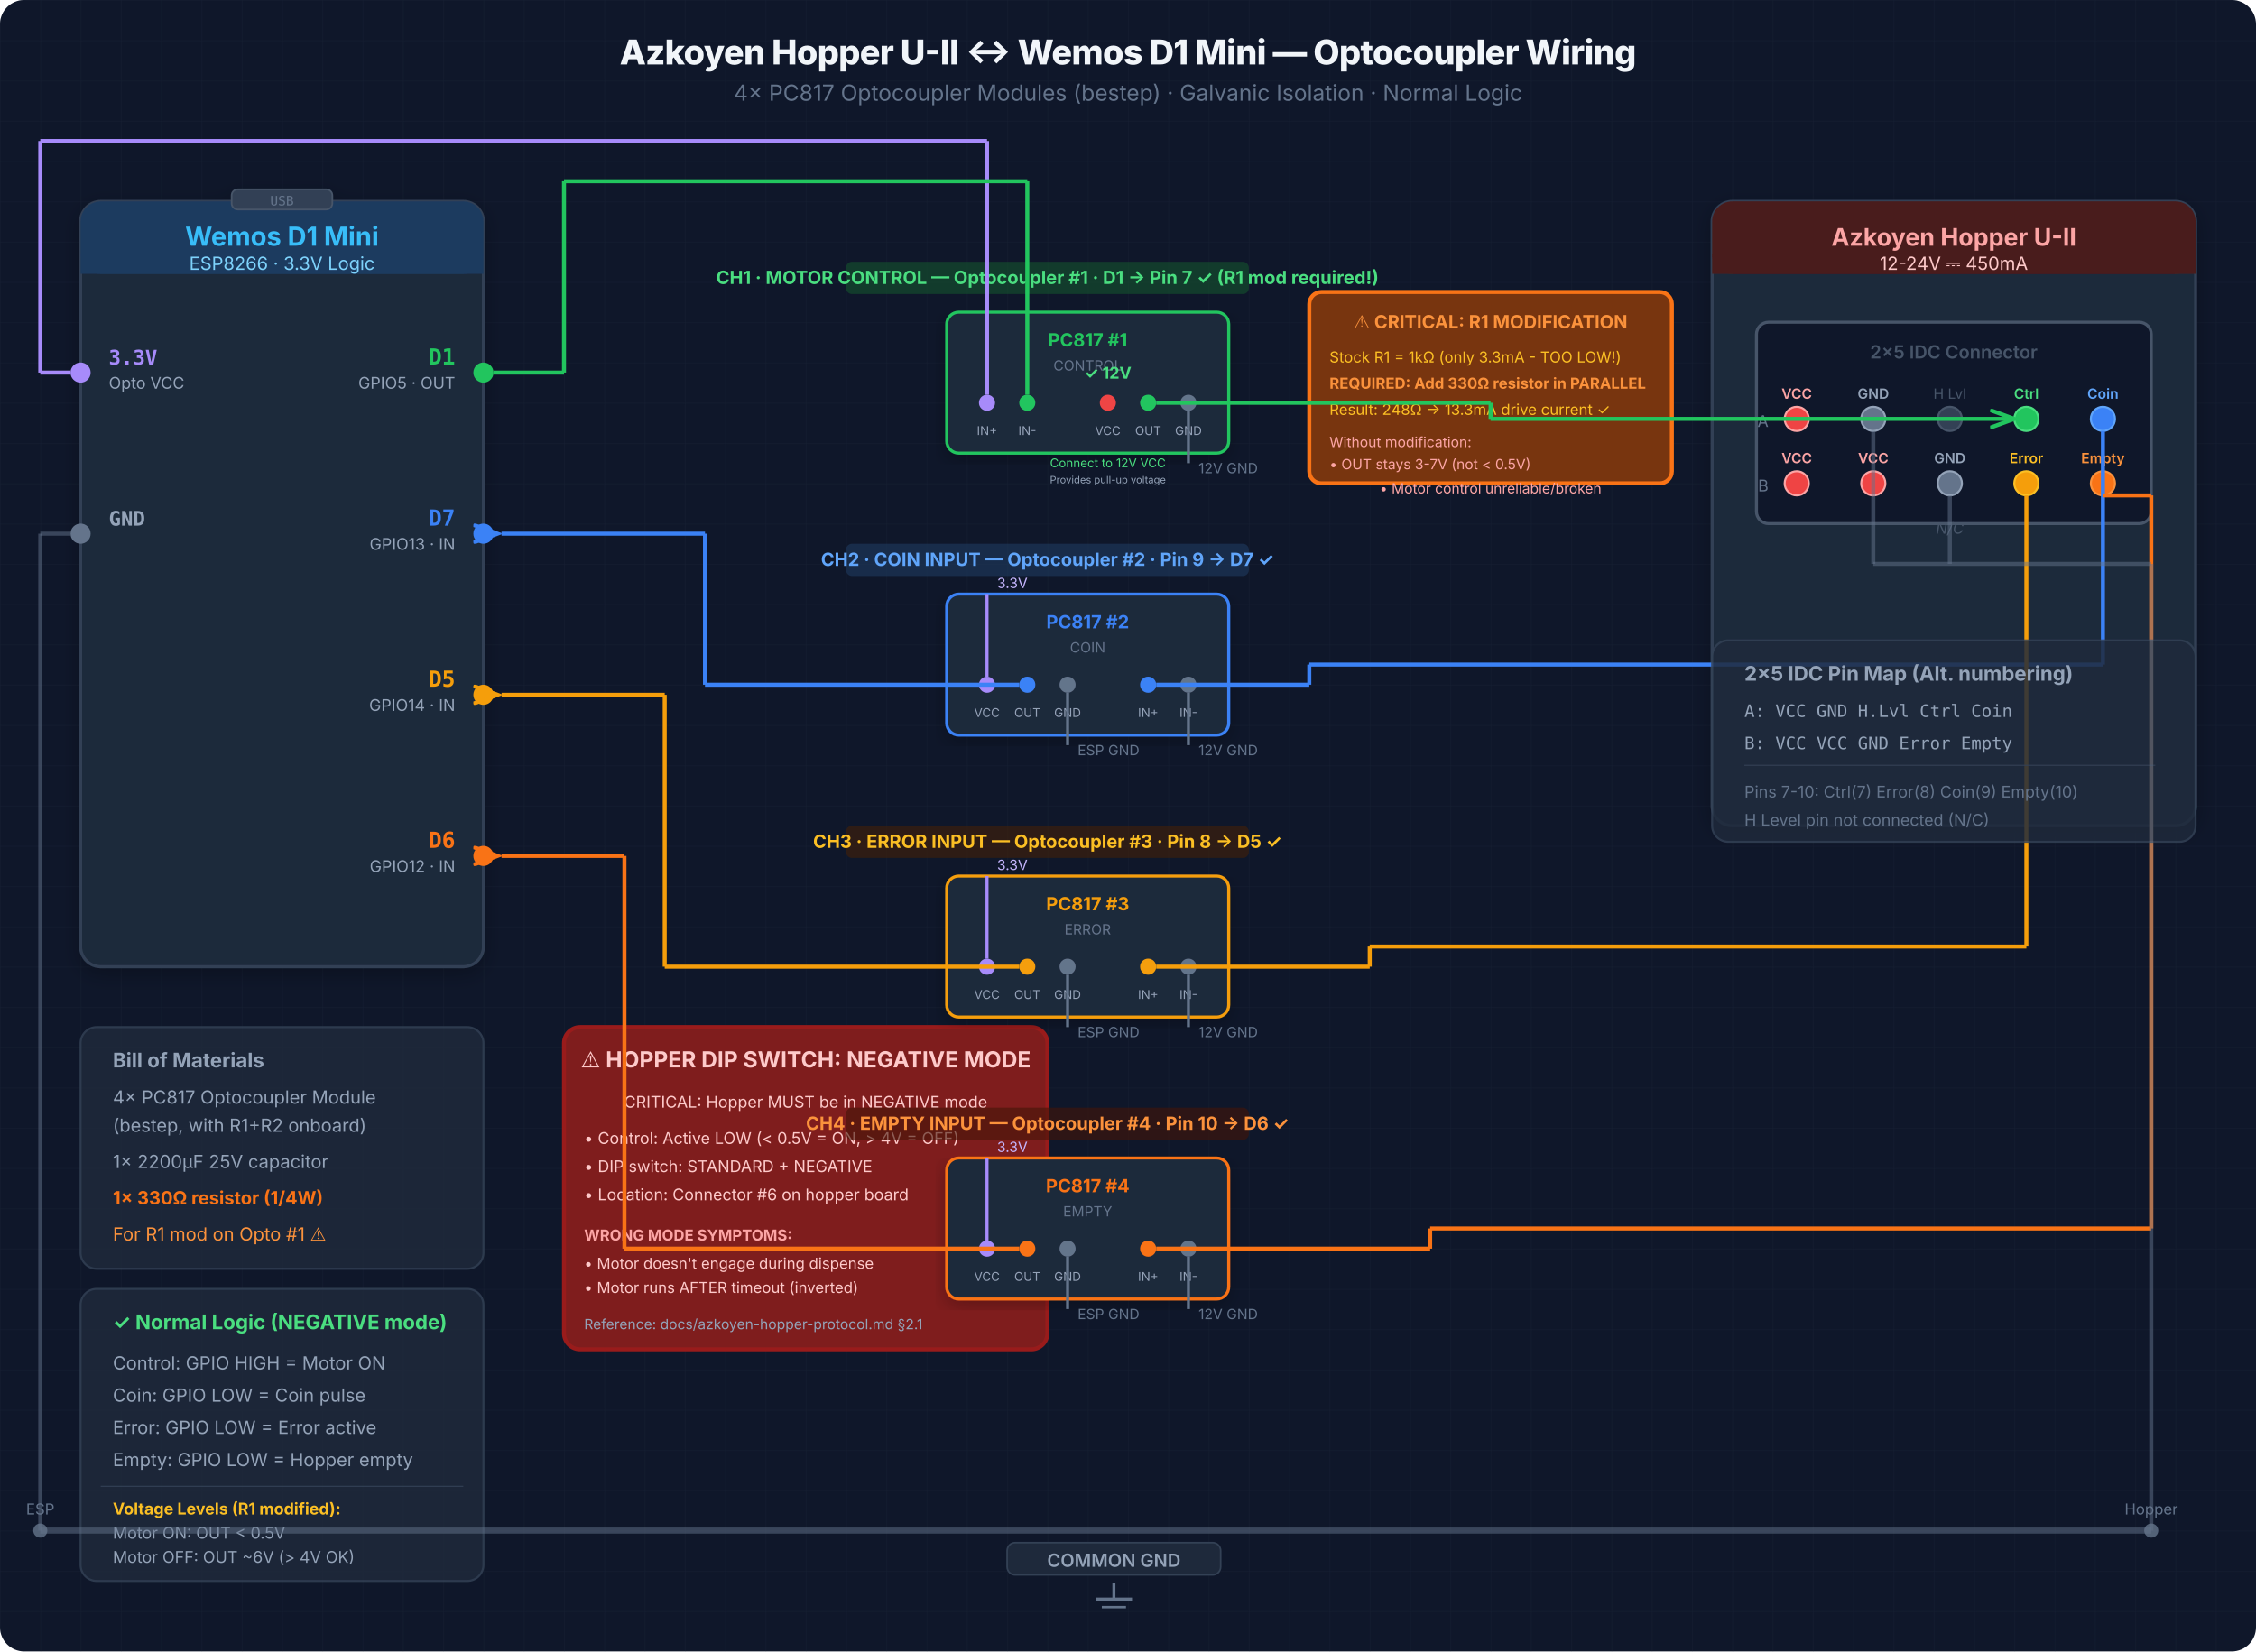
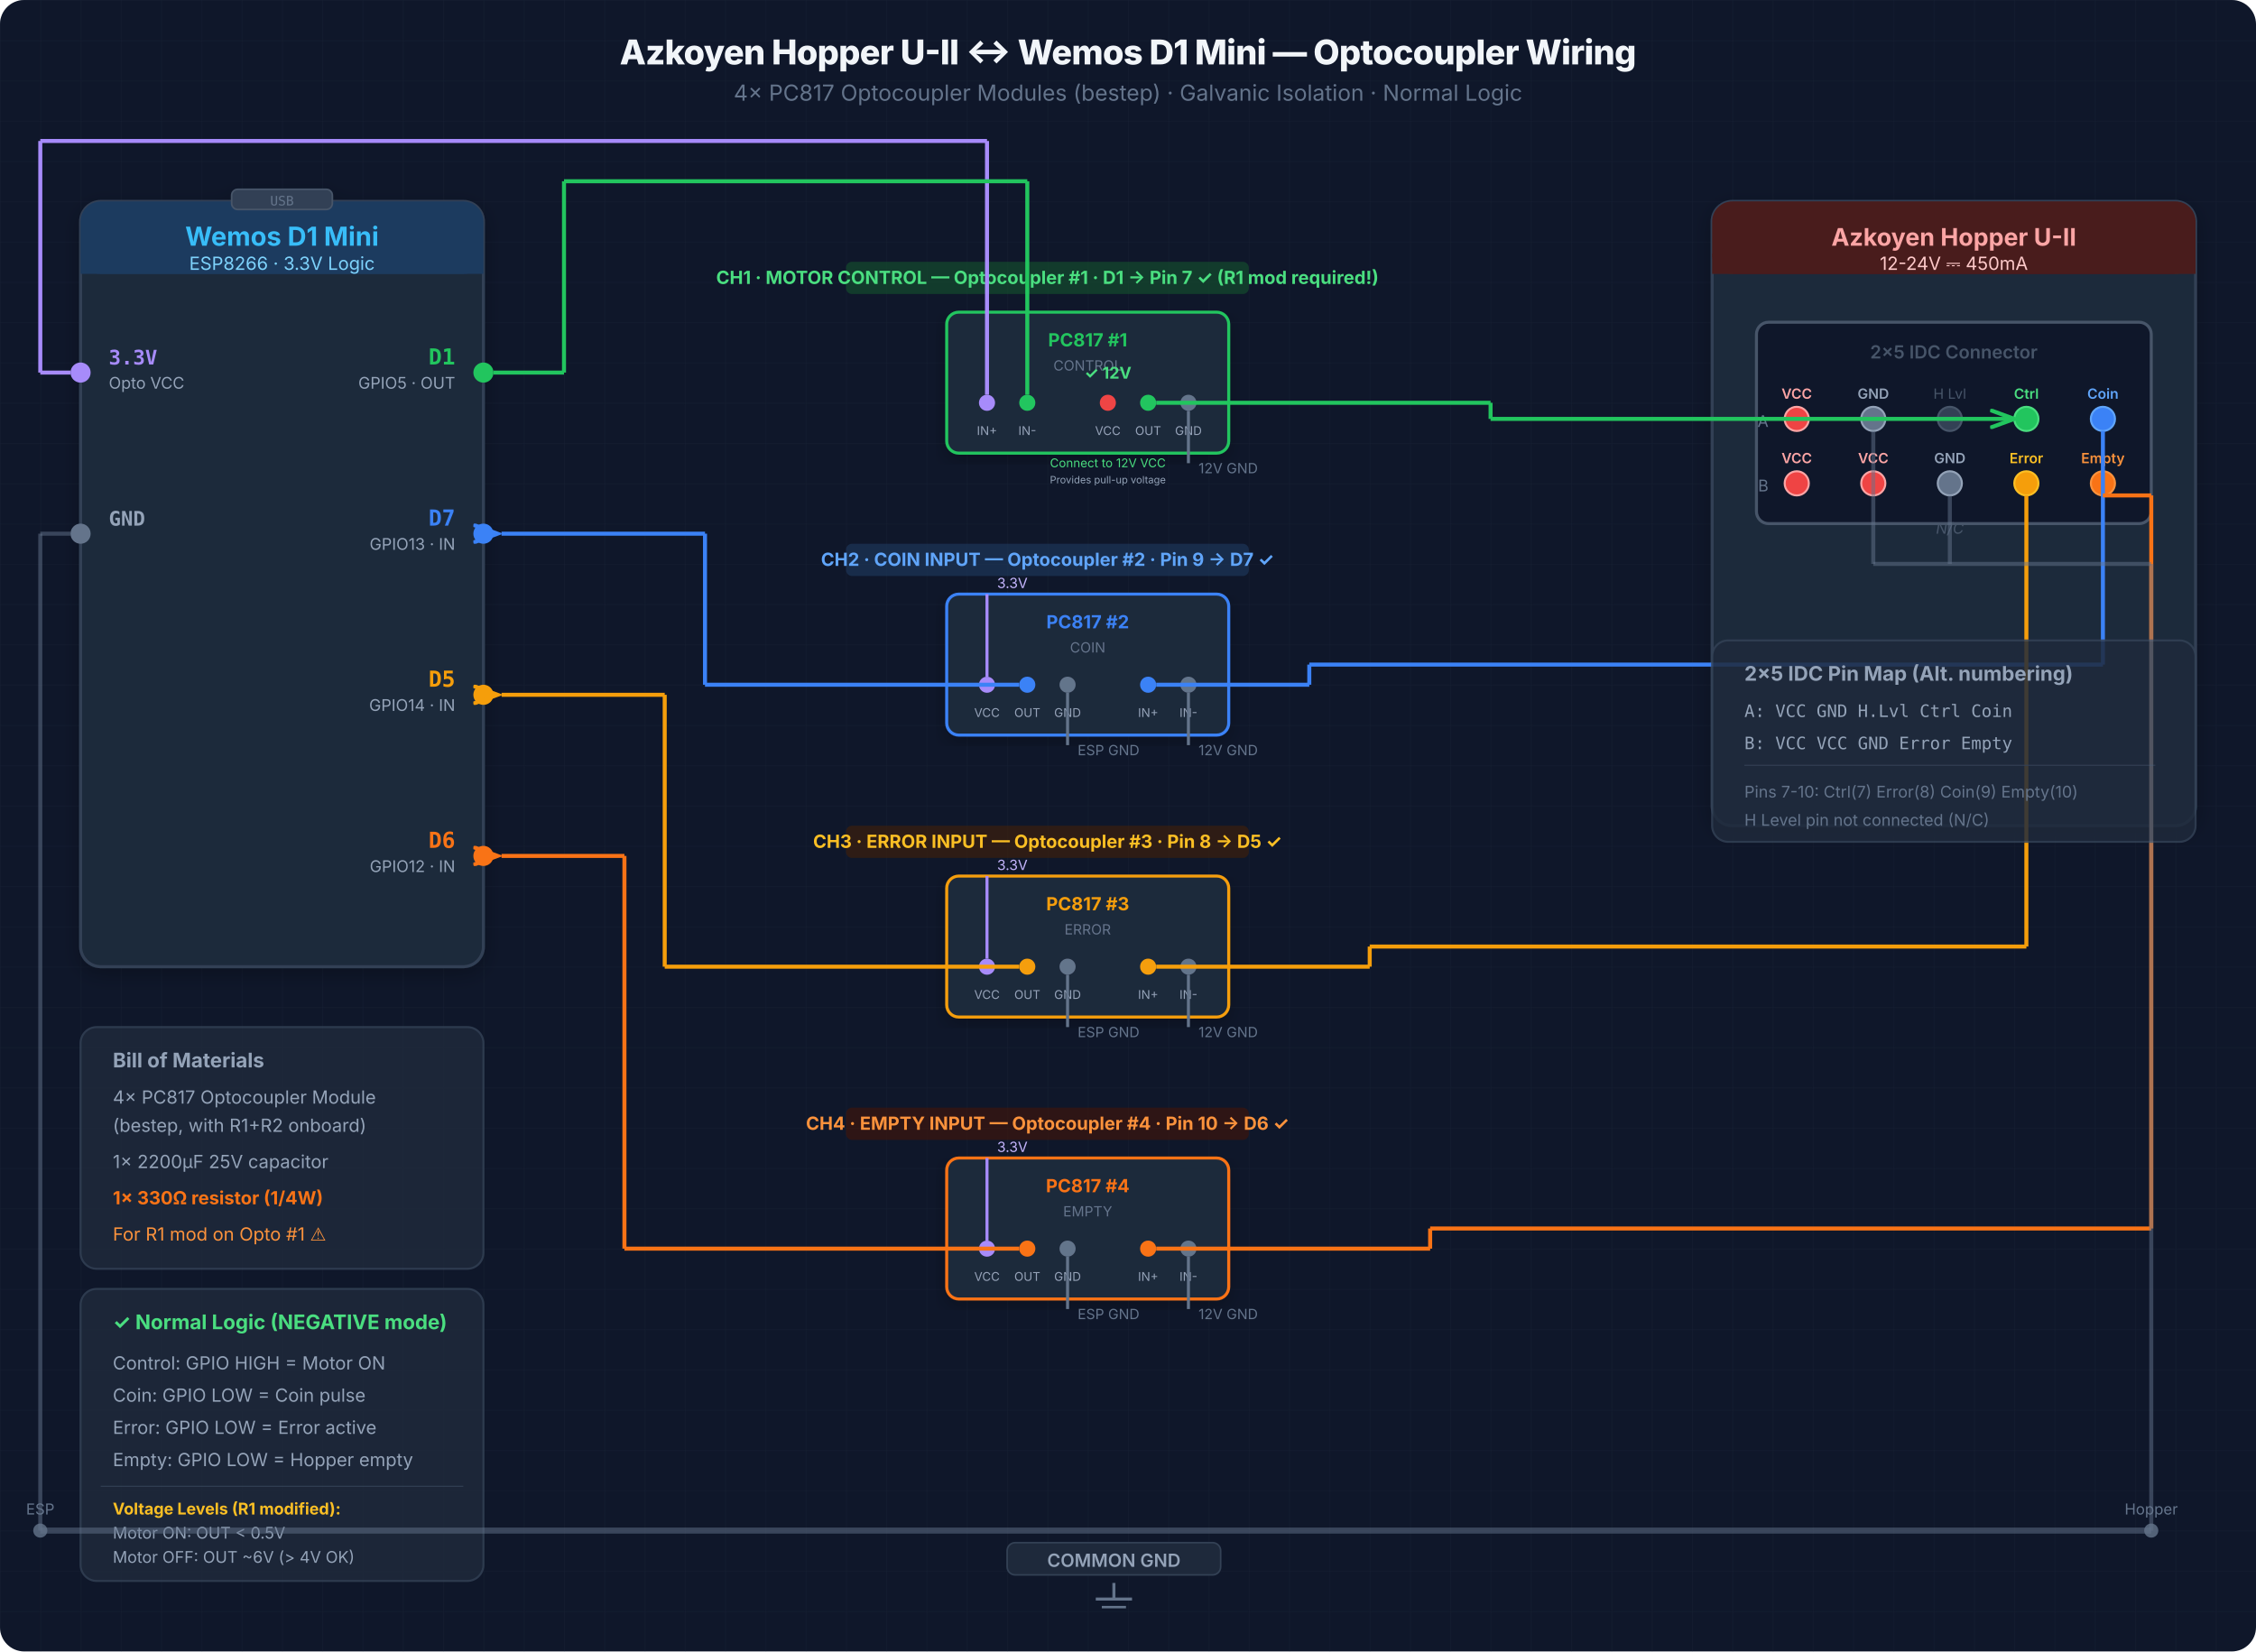
<svg xmlns="http://www.w3.org/2000/svg" viewBox="0 0 1120 820" width="1120" height="820" font-family="Inter, system-ui, -apple-system, sans-serif">
  <defs>
    <filter id="shadow" x="-4%" y="-4%" width="108%" height="112%">
      <feDropShadow dx="0" dy="3" stdDeviation="5" flood-color="#000" flood-opacity="0.25" />
    </filter>
    <marker id="arr-grn" markerWidth="7" markerHeight="5" refX="6" refY="2.5" orient="auto">
      <path d="M0,0.3 L6,2.5 L0,4.7" fill="none" stroke="#22c55e" stroke-width="1" />
    </marker>
    <marker id="arr-blu-l" markerWidth="7" markerHeight="5" refX="0" refY="2.5" orient="auto">
      <path d="M7,0.3 L1,2.5 L7,4.7" fill="none" stroke="#3b82f6" stroke-width="1" />
    </marker>
    <marker id="arr-amb-l" markerWidth="7" markerHeight="5" refX="0" refY="2.5" orient="auto">
      <path d="M7,0.3 L1,2.5 L7,4.7" fill="none" stroke="#f59e0b" stroke-width="1" />
    </marker>
    <marker id="arr-org-l" markerWidth="7" markerHeight="5" refX="0" refY="2.5" orient="auto">
      <path d="M7,0.3 L1,2.5 L7,4.7" fill="none" stroke="#f97316" stroke-width="1" />
    </marker>
  </defs>
  <rect width="1120" height="820" rx="12" fill="#0f172a" />
  <pattern id="grid" width="20" height="20" patternUnits="userSpaceOnUse">
    <path d="M20,0 L0,0 0,20" fill="none" stroke="#1e293b" stroke-width="0.4" />
  </pattern>
  <rect width="1120" height="820" fill="url(#grid)" opacity="0.5" rx="12" />
  <text x="560" y="32" text-anchor="middle" font-size="17" font-weight="800" fill="#f1f5f9" letter-spacing="-0.3">Azkoyen Hopper U-II ↔ Wemos D1 Mini — Optocoupler Wiring</text>
  <text x="560" y="50" text-anchor="middle" font-size="11" fill="#64748b">4× PC817 Optocoupler Modules (bestep) · Galvanic Isolation · Normal Logic</text>
-   <rect x="280" y="510" width="240" height="160" rx="8" fill="#7f1d1d" stroke="#991b1b" stroke-width="2" />
-   <text x="400" y="530" text-anchor="middle" font-size="11" font-weight="700" fill="#fecaca">⚠️ HOPPER DIP SWITCH: NEGATIVE MODE</text>
-   <text x="400" y="550" text-anchor="middle" font-size="8" fill="#fecaca">CRITICAL: Hopper MUST be in NEGATIVE mode</text>
-   <text x="290" y="568" font-size="8" fill="#fecaca">• Control: Active LOW (&lt; 0.5V = ON, &gt; 4V = OFF)</text>
-   <text x="290" y="582" font-size="8" fill="#fecaca">• DIP switch: STANDARD + NEGATIVE</text>
-   <text x="290" y="596" font-size="8" fill="#fecaca">• Location: Connector #6 on hopper board</text>
-   <text x="290" y="616" font-size="7.5" font-weight="700" fill="#fca5a5">WRONG MODE SYMPTOMS:</text>
-   <text x="290" y="630" font-size="7.5" fill="#fecaca">• Motor doesn't engage during dispense</text>
-   <text x="290" y="642" font-size="7.5" fill="#fecaca">• Motor runs AFTER timeout (inverted)</text>
-   <text x="290" y="660" font-size="7" fill="#94a3b8">Reference: docs/azkoyen-hopper-protocol.md §2.1</text>
  <g filter="url(#shadow)">
    <rect x="40" y="100" width="200" height="380" rx="10" fill="#1e293b" stroke="#334155" stroke-width="1.5" />
    <rect x="40" y="100" width="200" height="36" rx="10" fill="#1e3a5f" />
    <rect x="40" y="126" width="200" height="10" fill="#1e3a5f" />
    <text x="140" y="122" text-anchor="middle" font-size="13" font-weight="700" fill="#38bdf8">Wemos D1 Mini</text>
    <text x="140" y="134" text-anchor="middle" font-size="9" fill="#7dd3fc">ESP8266 · 3.3V Logic</text>
    <rect x="115" y="94" width="50" height="10" rx="3" fill="#334155" stroke="#475569" stroke-width="0.8" />
    <text x="140" y="102" text-anchor="middle" font-size="6.5" fill="#64748b" font-family="monospace">USB</text>
  </g>
  <circle cx="240" cy="185" r="5" fill="#22c55e" />
  <text x="226" y="181" text-anchor="end" font-size="11" font-weight="600" fill="#22c55e" font-family="monospace">D1</text>
  <text x="226" y="193" text-anchor="end" font-size="8" fill="#94a3b8">GPIO5 · OUT</text>
  <circle cx="240" cy="265" r="5" fill="#3b82f6" />
  <text x="226" y="261" text-anchor="end" font-size="11" font-weight="600" fill="#3b82f6" font-family="monospace">D7</text>
  <text x="226" y="273" text-anchor="end" font-size="8" fill="#94a3b8">GPIO13 · IN</text>
  <circle cx="240" cy="345" r="5" fill="#f59e0b" />
  <text x="226" y="341" text-anchor="end" font-size="11" font-weight="600" fill="#f59e0b" font-family="monospace">D5</text>
  <text x="226" y="353" text-anchor="end" font-size="8" fill="#94a3b8">GPIO14 · IN</text>
  <circle cx="240" cy="425" r="5" fill="#f97316" />
  <text x="226" y="421" text-anchor="end" font-size="11" font-weight="600" fill="#f97316" font-family="monospace">D6</text>
  <text x="226" y="433" text-anchor="end" font-size="8" fill="#94a3b8">GPIO12 · IN</text>
  <circle cx="40" cy="185" r="5" fill="#a78bfa" />
  <text x="54" y="181" font-size="10" font-weight="600" fill="#a78bfa" font-family="monospace">3.3V</text>
  <text x="54" y="193" font-size="8" fill="#94a3b8">Opto VCC</text>
  <circle cx="40" cy="265" r="5" fill="#64748b" />
  <text x="54" y="261" font-size="10" font-weight="600" fill="#94a3b8" font-family="monospace">GND</text>
  <g filter="url(#shadow)">
    <rect x="850" y="100" width="240" height="310" rx="10" fill="#1e293b" stroke="#334155" stroke-width="1.5" />
    <rect x="850" y="100" width="240" height="36" rx="10" fill="#4a1d1d" />
    <rect x="850" y="126" width="240" height="10" fill="#4a1d1d" />
    <text x="970" y="122" text-anchor="middle" font-size="12" font-weight="700" fill="#fca5a5">Azkoyen Hopper U-II</text>
    <text x="970" y="134" text-anchor="middle" font-size="9" fill="#fecaca">12-24V ⎓ 450mA</text>
  </g>
  <rect x="872" y="160" width="196" height="100" rx="6" fill="#0f172a" stroke="#475569" stroke-width="1.5" />
  <text x="970" y="178" text-anchor="middle" font-size="9" font-weight="600" fill="#475569">2×5 IDC Connector</text>
  <circle cx="892" cy="208" r="6" fill="#ef4444" stroke="#fca5a5" stroke-width="1" />
  <text x="892" y="198" text-anchor="middle" font-size="7" font-weight="600" fill="#fca5a5">VCC</text>
  <circle cx="930" cy="208" r="6" fill="#64748b" stroke="#94a3b8" stroke-width="1" />
  <text x="930" y="198" text-anchor="middle" font-size="7" font-weight="600" fill="#94a3b8">GND</text>
  <circle cx="968" cy="208" r="6" fill="#334155" stroke="#475569" stroke-width="1" />
  <text x="968" y="198" text-anchor="middle" font-size="7" fill="#475569">H Lvl</text>
  <circle cx="1006" cy="208" r="6" fill="#22c55e" stroke="#4ade80" stroke-width="1" />
  <text x="1006" y="198" text-anchor="middle" font-size="7" font-weight="600" fill="#4ade80">Ctrl</text>
  <circle cx="1044" cy="208" r="6" fill="#3b82f6" stroke="#60a5fa" stroke-width="1" />
  <text x="1044" y="198" text-anchor="middle" font-size="7" font-weight="600" fill="#60a5fa">Coin</text>
  <circle cx="892" cy="240" r="6" fill="#ef4444" stroke="#fca5a5" stroke-width="1" />
  <text x="892" y="230" text-anchor="middle" font-size="7" font-weight="600" fill="#fca5a5">VCC</text>
  <circle cx="930" cy="240" r="6" fill="#ef4444" stroke="#fca5a5" stroke-width="1" />
  <text x="930" y="230" text-anchor="middle" font-size="7" font-weight="600" fill="#fca5a5">VCC</text>
  <circle cx="968" cy="240" r="6" fill="#64748b" stroke="#94a3b8" stroke-width="1" />
  <text x="968" y="230" text-anchor="middle" font-size="7" font-weight="600" fill="#94a3b8">GND</text>
  <circle cx="1006" cy="240" r="6" fill="#f59e0b" stroke="#fbbf24" stroke-width="1" />
  <text x="1006" y="230" text-anchor="middle" font-size="7" font-weight="600" fill="#fbbf24">Error</text>
  <circle cx="1044" cy="240" r="6" fill="#f97316" stroke="#fb923c" stroke-width="1" />
  <text x="1044" y="230" text-anchor="middle" font-size="7" font-weight="600" fill="#fb923c">Empty</text>
  <text x="878" y="212" text-anchor="end" font-size="8" fill="#64748b">A</text>
  <text x="878" y="244" text-anchor="end" font-size="8" fill="#64748b">B</text>
  <text x="968" y="265" text-anchor="middle" font-size="7.5" fill="#475569" font-style="italic">N/C</text>
  <rect x="420" y="130" width="200" height="16" rx="3" fill="#14532d" opacity="0.6" />
  <text x="520" y="141" text-anchor="middle" font-size="9" font-weight="700" fill="#4ade80">CH1 · MOTOR CONTROL — Optocoupler #1 · D1 → Pin 7 ✓ (R1 mod required!)</text>
-   <rect x="650" y="145" width="180" height="95" rx="6" fill="#78350f" stroke="#f97316" stroke-width="2" />
-   <text x="740" y="163" text-anchor="middle" font-size="9" font-weight="700" fill="#fb923c">⚠️ CRITICAL: R1 MODIFICATION</text>
-   <text x="660" y="180" font-size="7.5" fill="#fbbf24">Stock R1 = 1kΩ (only 3.3mA - TOO LOW!)</text>
-   <text x="660" y="193" font-size="7.5" font-weight="700" fill="#fb923c">REQUIRED: Add 330Ω resistor in PARALLEL</text>
-   <text x="660" y="206" font-size="7.5" fill="#fbbf24">Result: 248Ω → 13.3mA drive current ✓</text>
-   <text x="660" y="222" font-size="7" fill="#fca5a5">Without modification:</text>
-   <text x="660" y="233" font-size="7" fill="#fca5a5">• OUT stays 3-7V (not &lt; 0.5V)</text>
-   <text x="740" y="245" text-anchor="middle" font-size="7" fill="#fca5a5">• Motor control unreliable/broken</text>
  <g filter="url(#shadow)">
    <rect x="470" y="155" width="140" height="70" rx="6" fill="#1e293b" stroke="#22c55e" stroke-width="1.5" />
    <text x="540" y="172" text-anchor="middle" font-size="9" font-weight="700" fill="#22c55e">PC817 #1</text>
    <text x="540" y="184" text-anchor="middle" font-size="7" fill="#64748b">CONTROL</text>
    <circle cx="490" cy="200" r="4" fill="#a78bfa" />
    <text x="490" y="216" text-anchor="middle" font-size="6" fill="#94a3b8">IN+</text>
    <circle cx="510" cy="200" r="4" fill="#22c55e" />
    <text x="510" y="216" text-anchor="middle" font-size="6" fill="#94a3b8">IN-</text>
    <circle cx="550" cy="200" r="4" fill="#ef4444" />
    <text x="550" y="216" text-anchor="middle" font-size="6" fill="#94a3b8">VCC</text>
    <circle cx="570" cy="200" r="4" fill="#22c55e" />
    <text x="570" y="216" text-anchor="middle" font-size="6" fill="#94a3b8">OUT</text>
    <circle cx="590" cy="200" r="4" fill="#64748b" />
    <text x="590" y="216" text-anchor="middle" font-size="6" fill="#94a3b8">GND</text>
  </g>
  <line x1="35" y1="185" x2="20" y2="185" stroke="#a78bfa" stroke-width="2" />
  <line x1="20" y1="185" x2="20" y2="70" stroke="#a78bfa" stroke-width="2" />
  <line x1="20" y1="70" x2="490" y2="70" stroke="#a78bfa" stroke-width="2" />
  <line x1="490" y1="70" x2="490" y2="196" stroke="#a78bfa" stroke-width="2" />
  <line x1="245" y1="185" x2="280" y2="185" stroke="#22c55e" stroke-width="2" />
  <line x1="280" y1="185" x2="280" y2="90" stroke="#22c55e" stroke-width="2" />
  <line x1="280" y1="90" x2="510" y2="90" stroke="#22c55e" stroke-width="2" />
  <line x1="510" y1="90" x2="510" y2="196" stroke="#22c55e" stroke-width="2" />
  <text x="550" y="188" text-anchor="middle" font-size="8" font-weight="700" fill="#4ade80">✓ 12V</text>
  <text x="550" y="232" text-anchor="middle" font-size="6" fill="#4ade80">Connect to 12V VCC</text>
  <text x="550" y="240" text-anchor="middle" font-size="5" fill="#94a3b8">Provides pull-up voltage</text>
  <line x1="574" y1="200" x2="740" y2="200" stroke="#22c55e" stroke-width="2" />
  <line x1="740" y1="200" x2="740" y2="208" stroke="#22c55e" stroke-width="2" />
  <line x1="740" y1="208" x2="1000" y2="208" stroke="#22c55e" stroke-width="2" marker-end="url(#arr-grn)" />
  <line x1="590" y1="204" x2="590" y2="230" stroke="#64748b" stroke-width="1.5" />
  <text x="595" y="235" font-size="7" fill="#64748b">12V GND</text>
  <rect x="420" y="270" width="200" height="16" rx="3" fill="#1e3a5f" opacity="0.6" />
  <text x="520" y="281" text-anchor="middle" font-size="9" font-weight="700" fill="#60a5fa">CH2 · COIN INPUT — Optocoupler #2 · Pin 9 → D7 ✓</text>
  <g filter="url(#shadow)">
    <rect x="470" y="295" width="140" height="70" rx="6" fill="#1e293b" stroke="#3b82f6" stroke-width="1.5" />
    <text x="540" y="312" text-anchor="middle" font-size="9" font-weight="700" fill="#3b82f6">PC817 #2</text>
    <text x="540" y="324" text-anchor="middle" font-size="7" fill="#64748b">COIN</text>
    <circle cx="490" cy="340" r="4" fill="#a78bfa" />
    <text x="490" y="356" text-anchor="middle" font-size="6" fill="#94a3b8">VCC</text>
    <circle cx="510" cy="340" r="4" fill="#3b82f6" />
    <text x="510" y="356" text-anchor="middle" font-size="6" fill="#94a3b8">OUT</text>
    <circle cx="530" cy="340" r="4" fill="#64748b" />
    <text x="530" y="356" text-anchor="middle" font-size="6" fill="#94a3b8">GND</text>
    <circle cx="570" cy="340" r="4" fill="#3b82f6" />
    <text x="570" y="356" text-anchor="middle" font-size="6" fill="#94a3b8">IN+</text>
    <circle cx="590" cy="340" r="4" fill="#64748b" />
    <text x="590" y="356" text-anchor="middle" font-size="6" fill="#94a3b8">IN-</text>
  </g>
  <line x1="1044" y1="214" x2="1044" y2="330" stroke="#3b82f6" stroke-width="2" />
  <line x1="1044" y1="330" x2="650" y2="330" stroke="#3b82f6" stroke-width="2" />
  <line x1="650" y1="330" x2="650" y2="340" stroke="#3b82f6" stroke-width="2" />
  <line x1="650" y1="340" x2="574" y2="340" stroke="#3b82f6" stroke-width="2" />
  <line x1="590" y1="344" x2="590" y2="370" stroke="#64748b" stroke-width="1.5" />
  <text x="595" y="375" font-size="7" fill="#64748b">12V GND</text>
  <line x1="490" y1="336" x2="490" y2="295" stroke="#a78bfa" stroke-width="1.5" />
  <text x="495" y="292" font-size="7" fill="#c4b5fd">3.3V</text>
  <line x1="506" y1="340" x2="350" y2="340" stroke="#3b82f6" stroke-width="2" />
  <line x1="350" y1="340" x2="350" y2="265" stroke="#3b82f6" stroke-width="2" />
  <line x1="350" y1="265" x2="249" y2="265" stroke="#3b82f6" stroke-width="2" marker-end="url(#arr-blu-l)" />
  <line x1="530" y1="344" x2="530" y2="370" stroke="#64748b" stroke-width="1.5" />
  <text x="535" y="375" font-size="7" fill="#64748b">ESP GND</text>
  <rect x="420" y="410" width="200" height="16" rx="3" fill="#422006" opacity="0.6" />
  <text x="520" y="421" text-anchor="middle" font-size="9" font-weight="700" fill="#fbbf24">CH3 · ERROR INPUT — Optocoupler #3 · Pin 8 → D5 ✓</text>
  <g filter="url(#shadow)">
    <rect x="470" y="435" width="140" height="70" rx="6" fill="#1e293b" stroke="#f59e0b" stroke-width="1.5" />
    <text x="540" y="452" text-anchor="middle" font-size="9" font-weight="700" fill="#f59e0b">PC817 #3</text>
    <text x="540" y="464" text-anchor="middle" font-size="7" fill="#64748b">ERROR</text>
    <circle cx="490" cy="480" r="4" fill="#a78bfa" />
    <text x="490" y="496" text-anchor="middle" font-size="6" fill="#94a3b8">VCC</text>
    <circle cx="510" cy="480" r="4" fill="#f59e0b" />
    <text x="510" y="496" text-anchor="middle" font-size="6" fill="#94a3b8">OUT</text>
    <circle cx="530" cy="480" r="4" fill="#64748b" />
    <text x="530" y="496" text-anchor="middle" font-size="6" fill="#94a3b8">GND</text>
    <circle cx="570" cy="480" r="4" fill="#f59e0b" />
    <text x="570" y="496" text-anchor="middle" font-size="6" fill="#94a3b8">IN+</text>
    <circle cx="590" cy="480" r="4" fill="#64748b" />
    <text x="590" y="496" text-anchor="middle" font-size="6" fill="#94a3b8">IN-</text>
  </g>
  <line x1="1006" y1="246" x2="1006" y2="470" stroke="#f59e0b" stroke-width="2" />
  <line x1="1006" y1="470" x2="680" y2="470" stroke="#f59e0b" stroke-width="2" />
  <line x1="680" y1="470" x2="680" y2="480" stroke="#f59e0b" stroke-width="2" />
  <line x1="680" y1="480" x2="574" y2="480" stroke="#f59e0b" stroke-width="2" />
  <line x1="590" y1="484" x2="590" y2="510" stroke="#64748b" stroke-width="1.5" />
  <text x="595" y="515" font-size="7" fill="#64748b">12V GND</text>
  <line x1="490" y1="476" x2="490" y2="435" stroke="#a78bfa" stroke-width="1.5" />
  <text x="495" y="432" font-size="7" fill="#c4b5fd">3.3V</text>
  <line x1="506" y1="480" x2="330" y2="480" stroke="#f59e0b" stroke-width="2" />
  <line x1="330" y1="480" x2="330" y2="345" stroke="#f59e0b" stroke-width="2" />
  <line x1="330" y1="345" x2="249" y2="345" stroke="#f59e0b" stroke-width="2" marker-end="url(#arr-amb-l)" />
  <line x1="530" y1="484" x2="530" y2="510" stroke="#64748b" stroke-width="1.5" />
  <text x="535" y="515" font-size="7" fill="#64748b">ESP GND</text>
  <rect x="420" y="550" width="200" height="16" rx="3" fill="#431407" opacity="0.6" />
  <text x="520" y="561" text-anchor="middle" font-size="9" font-weight="700" fill="#fb923c">CH4 · EMPTY INPUT — Optocoupler #4 · Pin 10 → D6 ✓</text>
  <g filter="url(#shadow)">
    <rect x="470" y="575" width="140" height="70" rx="6" fill="#1e293b" stroke="#f97316" stroke-width="1.5" />
    <text x="540" y="592" text-anchor="middle" font-size="9" font-weight="700" fill="#f97316">PC817 #4</text>
    <text x="540" y="604" text-anchor="middle" font-size="7" fill="#64748b">EMPTY</text>
    <circle cx="490" cy="620" r="4" fill="#a78bfa" />
    <text x="490" y="636" text-anchor="middle" font-size="6" fill="#94a3b8">VCC</text>
    <circle cx="510" cy="620" r="4" fill="#f97316" />
    <text x="510" y="636" text-anchor="middle" font-size="6" fill="#94a3b8">OUT</text>
    <circle cx="530" cy="620" r="4" fill="#64748b" />
    <text x="530" y="636" text-anchor="middle" font-size="6" fill="#94a3b8">GND</text>
    <circle cx="570" cy="620" r="4" fill="#f97316" />
    <text x="570" y="636" text-anchor="middle" font-size="6" fill="#94a3b8">IN+</text>
    <circle cx="590" cy="620" r="4" fill="#64748b" />
    <text x="590" y="636" text-anchor="middle" font-size="6" fill="#94a3b8">IN-</text>
  </g>
  <line x1="1044" y1="246" x2="1068" y2="246" stroke="#f97316" stroke-width="2" />
  <line x1="1068" y1="246" x2="1068" y2="610" stroke="#f97316" stroke-width="2" />
  <line x1="1068" y1="610" x2="710" y2="610" stroke="#f97316" stroke-width="2" />
  <line x1="710" y1="610" x2="710" y2="620" stroke="#f97316" stroke-width="2" />
  <line x1="710" y1="620" x2="574" y2="620" stroke="#f97316" stroke-width="2" />
  <line x1="590" y1="624" x2="590" y2="650" stroke="#64748b" stroke-width="1.5" />
  <text x="595" y="655" font-size="7" fill="#64748b">12V GND</text>
  <line x1="490" y1="616" x2="490" y2="575" stroke="#a78bfa" stroke-width="1.5" />
  <text x="495" y="572" font-size="7" fill="#c4b5fd">3.3V</text>
  <line x1="506" y1="620" x2="310" y2="620" stroke="#f97316" stroke-width="2" />
  <line x1="310" y1="620" x2="310" y2="425" stroke="#f97316" stroke-width="2" />
  <line x1="310" y1="425" x2="249" y2="425" stroke="#f97316" stroke-width="2" marker-end="url(#arr-org-l)" />
  <line x1="530" y1="624" x2="530" y2="650" stroke="#64748b" stroke-width="1.5" />
  <text x="535" y="655" font-size="7" fill="#64748b">ESP GND</text>
  <rect x="40" y="510" width="200" height="120" rx="8" fill="#1e293b" stroke="#334155" stroke-width="1" opacity="0.85" />
  <text x="56" y="530" font-size="10" font-weight="700" fill="#94a3b8">Bill of Materials</text>
  <text x="56" y="548" font-size="9" fill="#94a3b8">4× PC817 Optocoupler Module</text>
  <text x="56" y="562" font-size="9" fill="#94a3b8">   (bestep, with R1+R2 onboard)</text>
  <text x="56" y="580" font-size="9" fill="#94a3b8">1× 2200µF 25V capacitor</text>
  <text x="56" y="598" font-size="9" font-weight="700" fill="#f97316">1× 330Ω resistor (1/4W)</text>
  <text x="56" y="616" font-size="9" fill="#fb923c">   For R1 mod on Opto #1 ⚠️</text>
  <rect x="40" y="640" width="200" height="145" rx="8" fill="#1e293b" stroke="#334155" stroke-width="1" opacity="0.85" />
  <text x="56" y="660" font-size="10" font-weight="700" fill="#4ade80">✓ Normal Logic (NEGATIVE mode)</text>
  <text x="56" y="680" font-size="9" fill="#94a3b8">Control: GPIO HIGH = Motor ON</text>
  <text x="56" y="696" font-size="9" fill="#94a3b8">Coin:    GPIO LOW = Coin pulse</text>
  <text x="56" y="712" font-size="9" fill="#94a3b8">Error:   GPIO LOW = Error active</text>
  <text x="56" y="728" font-size="9" fill="#94a3b8">Empty:   GPIO LOW = Hopper empty</text>
  <line x1="50" y1="738" x2="230" y2="738" stroke="#334155" stroke-width="0.5" />
  <text x="56" y="752" font-size="8" font-weight="700" fill="#fbbf24">Voltage Levels (R1 modified):</text>
  <text x="56" y="764" font-size="8" fill="#94a3b8">Motor ON:  OUT &lt; 0.5V</text>
  <text x="56" y="776" font-size="8" fill="#94a3b8">Motor OFF: OUT ~6V (&gt; 4V OK)</text>
  <rect x="850" y="318" width="240" height="100" rx="8" fill="#1e293b" stroke="#334155" stroke-width="1" opacity="0.85" />
  <text x="866" y="338" font-size="10" font-weight="700" fill="#94a3b8">2×5 IDC Pin Map (Alt. numbering)</text>
  <text x="866" y="356" font-size="8.5" fill="#94a3b8" font-family="monospace">A: VCC  GND  H.Lvl  Ctrl   Coin</text>
  <text x="866" y="372" font-size="8.5" fill="#94a3b8" font-family="monospace">B: VCC  VCC  GND    Error  Empty</text>
  <line x1="866" y1="380" x2="1070" y2="380" stroke="#334155" stroke-width="0.5" />
  <text x="866" y="396" font-size="8" fill="#64748b">Pins 7-10: Ctrl(7) Error(8) Coin(9) Empty(10)</text>
  <text x="866" y="410" font-size="8" fill="#64748b">H Level pin not connected (N/C)</text>
  <line x1="20" y1="760" x2="1068" y2="760" stroke="#64748b" stroke-width="3" opacity="0.5" />
  <circle cx="20" cy="760" r="3.5" fill="#64748b" opacity="0.8" />
  <circle cx="1068" cy="760" r="3.5" fill="#64748b" opacity="0.8" />
  <text x="20" y="752" text-anchor="middle" font-size="7.5" fill="#64748b">ESP</text>
  <text x="1068" y="752" text-anchor="middle" font-size="7.5" fill="#64748b">Hopper</text>
  <rect x="500" y="766" width="106" height="16" rx="4" fill="#1e293b" stroke="#334155" stroke-width="0.8" />
  <text x="553" y="778" text-anchor="middle" font-size="9" font-weight="600" fill="#94a3b8">COMMON GND</text>
  <line x1="553" y1="786" x2="553" y2="794" stroke="#64748b" stroke-width="1.5" />
  <line x1="544" y1="794" x2="562" y2="794" stroke="#64748b" stroke-width="1.5" />
  <line x1="547" y1="798" x2="559" y2="798" stroke="#64748b" stroke-width="1.2" />
  <line x1="35" y1="265" x2="20" y2="265" stroke="#64748b" stroke-width="2" opacity="0.5" />
  <line x1="20" y1="265" x2="20" y2="760" stroke="#64748b" stroke-width="2" opacity="0.5" />
  <line x1="930" y1="214" x2="930" y2="280" stroke="#64748b" stroke-width="2" opacity="0.5" />
  <line x1="968" y1="246" x2="968" y2="280" stroke="#64748b" stroke-width="2" opacity="0.5" />
  <line x1="930" y1="280" x2="1068" y2="280" stroke="#64748b" stroke-width="2" opacity="0.5" />
  <line x1="1068" y1="280" x2="1068" y2="760" stroke="#64748b" stroke-width="2" opacity="0.5" />
</svg>
